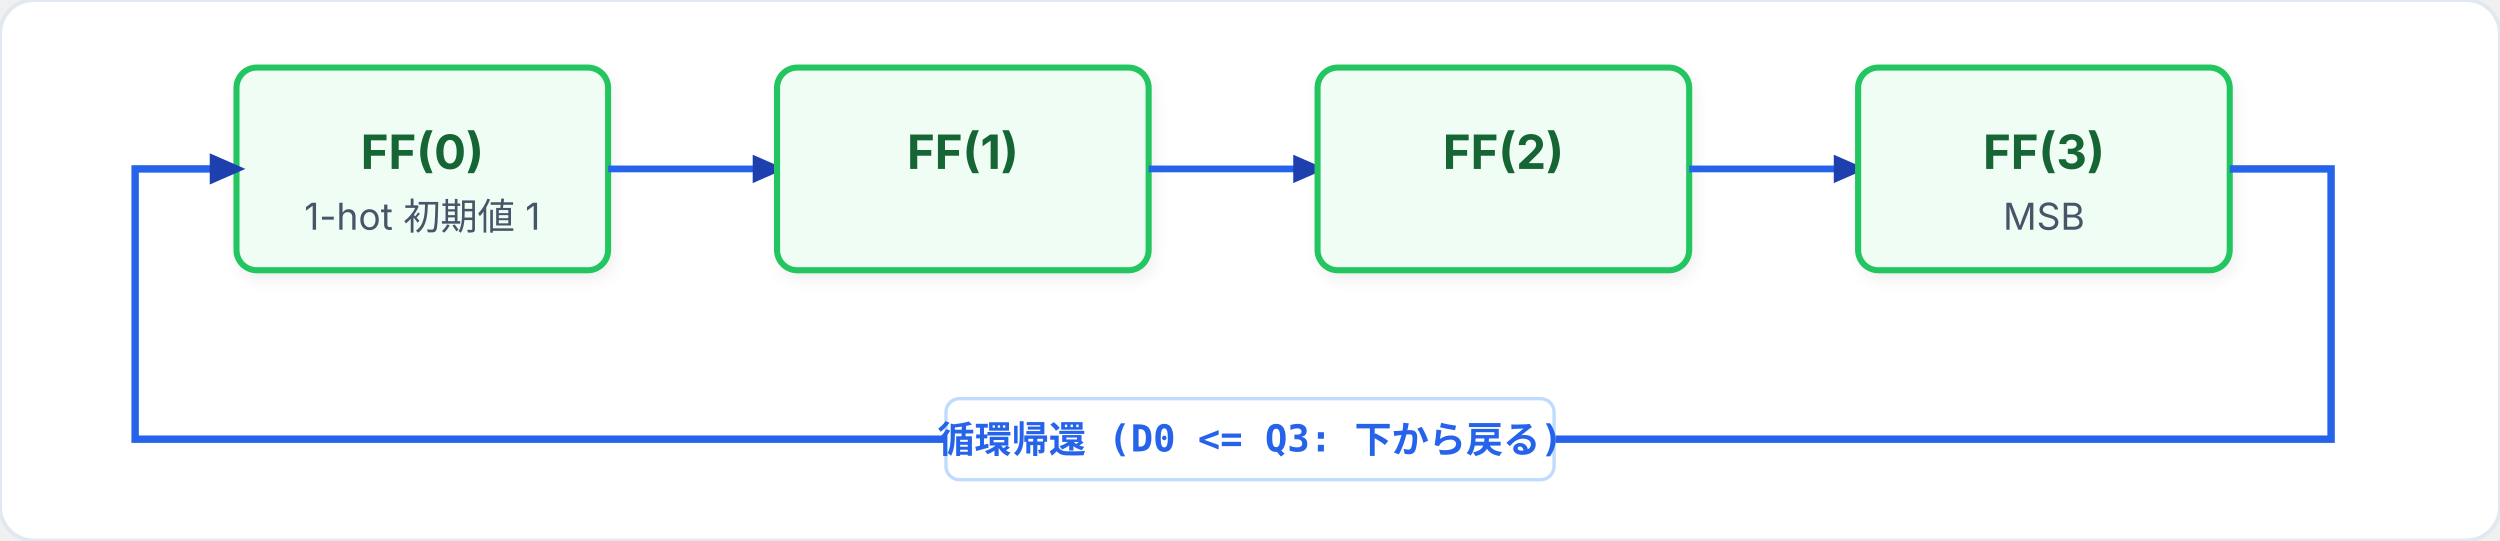
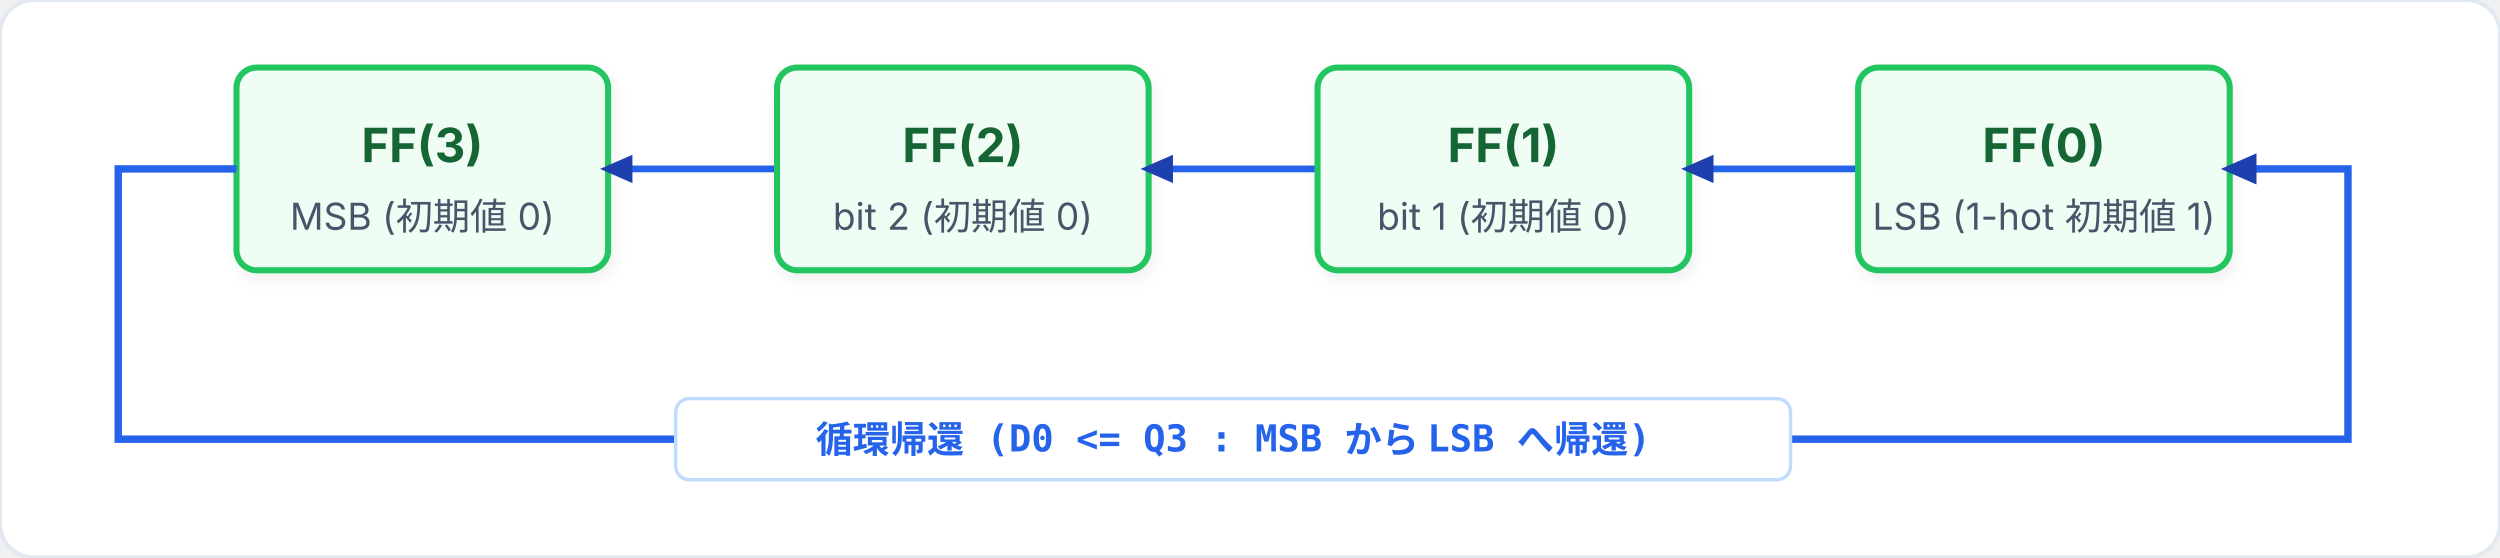
- <svg xmlns="http://www.w3.org/2000/svg" viewBox="0 0 740 160" width="100%" height="100%">
+ <svg xmlns="http://www.w3.org/2000/svg" viewBox="0 0 740 165" width="100%" height="100%">
  <style>
    .title { font-family: system-ui, -apple-system, sans-serif; font-size: 14px; font-weight: 700; fill: #0f172a; text-anchor: middle; }
    .subtitle { font-family: system-ui, -apple-system, sans-serif; font-size: 11px; fill: #475569; text-anchor: middle; }
    .label { font-family: system-ui, -apple-system, sans-serif; font-size: 12px; font-weight: 600; fill: #1e293b; }
    .wire-label { font-family: 'SF Mono', Consolas, Monaco, monospace; font-size: 11px; fill: #2563eb; font-weight: 600; }
    .wire { stroke: #2563eb; stroke-width: 2; fill: none; }
-     .wire-subtle { stroke: #64748b; stroke-width: 1.5; fill: none; }
-     .wire-clk { stroke: #0284c7; stroke-width: 1.5; stroke-dasharray: 4,3; fill: none; }
    .feedback-wire { stroke: #2563eb; stroke-width: 2.2; fill: none; }
-     .box-comb { fill: #eff6ff; stroke: #3b82f6; stroke-width: 1.8; rx: 8; filter: url(#shadow); }
    .box-seq { fill: #f0fdf4; stroke: #22c55e; stroke-width: 1.8; rx: 6; filter: url(#shadow); }
-     .box-ctrl { fill: #faf5ff; stroke: #a855f7; stroke-width: 1.8; rx: 8; filter: url(#shadow); }
-     .box-mem { fill: #fff7ed; stroke: #f97316; stroke-width: 1.8; rx: 8; filter: url(#shadow); }
-     .box-bad { fill: #fef2f2; stroke: #ef4444; stroke-width: 1.8; rx: 8; }
-     .gate { fill: #ffffff; stroke: #1e40af; stroke-width: 1.8; }
  </style>
  <defs>
    <marker id="arrow" viewBox="0 0 10 10" refX="6" refY="5" markerWidth="6" markerHeight="6" orient="auto">
      <path d="M 0 1.5 L 8 5 L 0 8.5 z" fill="#1e40af" />
    </marker>
-     <marker id="arrow-subtle" viewBox="0 0 10 10" refX="6" refY="5" markerWidth="6" markerHeight="6" orient="auto">
-       <path d="M 0 2 L 7 5 L 0 8 z" fill="#475569" />
-     </marker>
-     <marker id="arrow-red" viewBox="0 0 10 10" refX="6" refY="5" markerWidth="6" markerHeight="6" orient="auto">
-       <path d="M 0 1.5 L 8 5 L 0 8.5 z" fill="#dc2626" />
-     </marker>
-     <marker id="arrow-green" viewBox="0 0 10 10" refX="6" refY="5" markerWidth="6" markerHeight="6" orient="auto">
-       <path d="M 0 1.5 L 8 5 L 0 8.5 z" fill="#16a34a" />
-     </marker>
    <filter id="shadow" x="-3%" y="-6%" width="106%" height="116%" filterUnits="userSpaceOnUse">
      <feDropShadow dx="1" dy="2" stdDeviation="2" flood-color="#0f172a" flood-opacity="0.06" />
    </filter>
  </defs>
-   <rect width="740" height="160" fill="#ffffff" rx="10" stroke="#e2e8f0" stroke-width="1.2" />
+   <rect width="740" height="165" fill="#ffffff" rx="10" stroke="#e2e8f0" stroke-width="1.2" />
  <rect x="70" y="20" width="110" height="60" class="box-seq" />
-   <text x="125" y="50" class="title" style="fill:#166534;">FF(0)</text>
-   <text x="125" y="68" class="subtitle">1-hot 初期値 1</text>
-   <line x1="180" y1="50" x2="230" y2="50" class="wire" marker-end="url(#arrow)" />
+   <text x="125" y="48" class="title" style="fill:#166534;">FF(3)</text>
+   <text x="125" y="68" class="subtitle">MSB (初期値 0)</text>
+   <line x1="230" y1="50" x2="180" y2="50" class="wire" marker-end="url(#arrow)" />
  <rect x="230" y="20" width="110" height="60" class="box-seq" />
-   <text x="285" y="50" class="title" style="fill:#166534;">FF(1)</text>
-   <line x1="340" y1="50" x2="390" y2="50" class="wire" marker-end="url(#arrow)" />
+   <text x="285" y="48" class="title" style="fill:#166534;">FF(2)</text>
+   <text x="285" y="68" class="subtitle">bit 2 (初期値 0)</text>
+   <line x1="390" y1="50" x2="340" y2="50" class="wire" marker-end="url(#arrow)" />
  <rect x="390" y="20" width="110" height="60" class="box-seq" />
-   <text x="445" y="50" class="title" style="fill:#166534;">FF(2)</text>
-   <line x1="500" y1="50" x2="550" y2="50" class="wire" marker-end="url(#arrow)" />
+   <text x="445" y="48" class="title" style="fill:#166534;">FF(1)</text>
+   <text x="445" y="68" class="subtitle">bit 1 (初期値 0)</text>
+   <line x1="550" y1="50" x2="500" y2="50" class="wire" marker-end="url(#arrow)" />
  <rect x="550" y="20" width="110" height="60" class="box-seq" />
-   <text x="605" y="50" class="title" style="fill:#166534;">FF(3)</text>
-   <text x="605" y="68" class="subtitle">MSB</text>
-   <path d="M 660,50 L 690,50 L 690,130 L 40,130 L 40,50 L 70,50" class="feedback-wire" marker-end="url(#arrow)" />
-   <rect x="280" y="118" width="180" height="24" fill="#ffffff" rx="4" stroke="#bfdbfe" />
-   <text x="370" y="134" class="wire-label" text-anchor="middle">循環帰還 (D0 &lt;= Q3: 下から戻る)</text>
+   <text x="605" y="48" class="title" style="fill:#166534;">FF(0)</text>
+   <text x="605" y="68" class="subtitle">LSB (1-hot 初期値 1)</text>
+   <path d="M 70,50 L 35,50 L 35,130 L 695,130 L 695,50 L 660,50" class="feedback-wire" marker-end="url(#arrow)" />
+   <rect x="200" y="118" width="330" height="24" fill="#ffffff" rx="4" stroke="#bfdbfe" />
+   <text x="365" y="134" class="wire-label" text-anchor="middle">循環帰還 (D0 &lt;= Q3 : MSB から LSB へ帰還)</text>
</svg>
